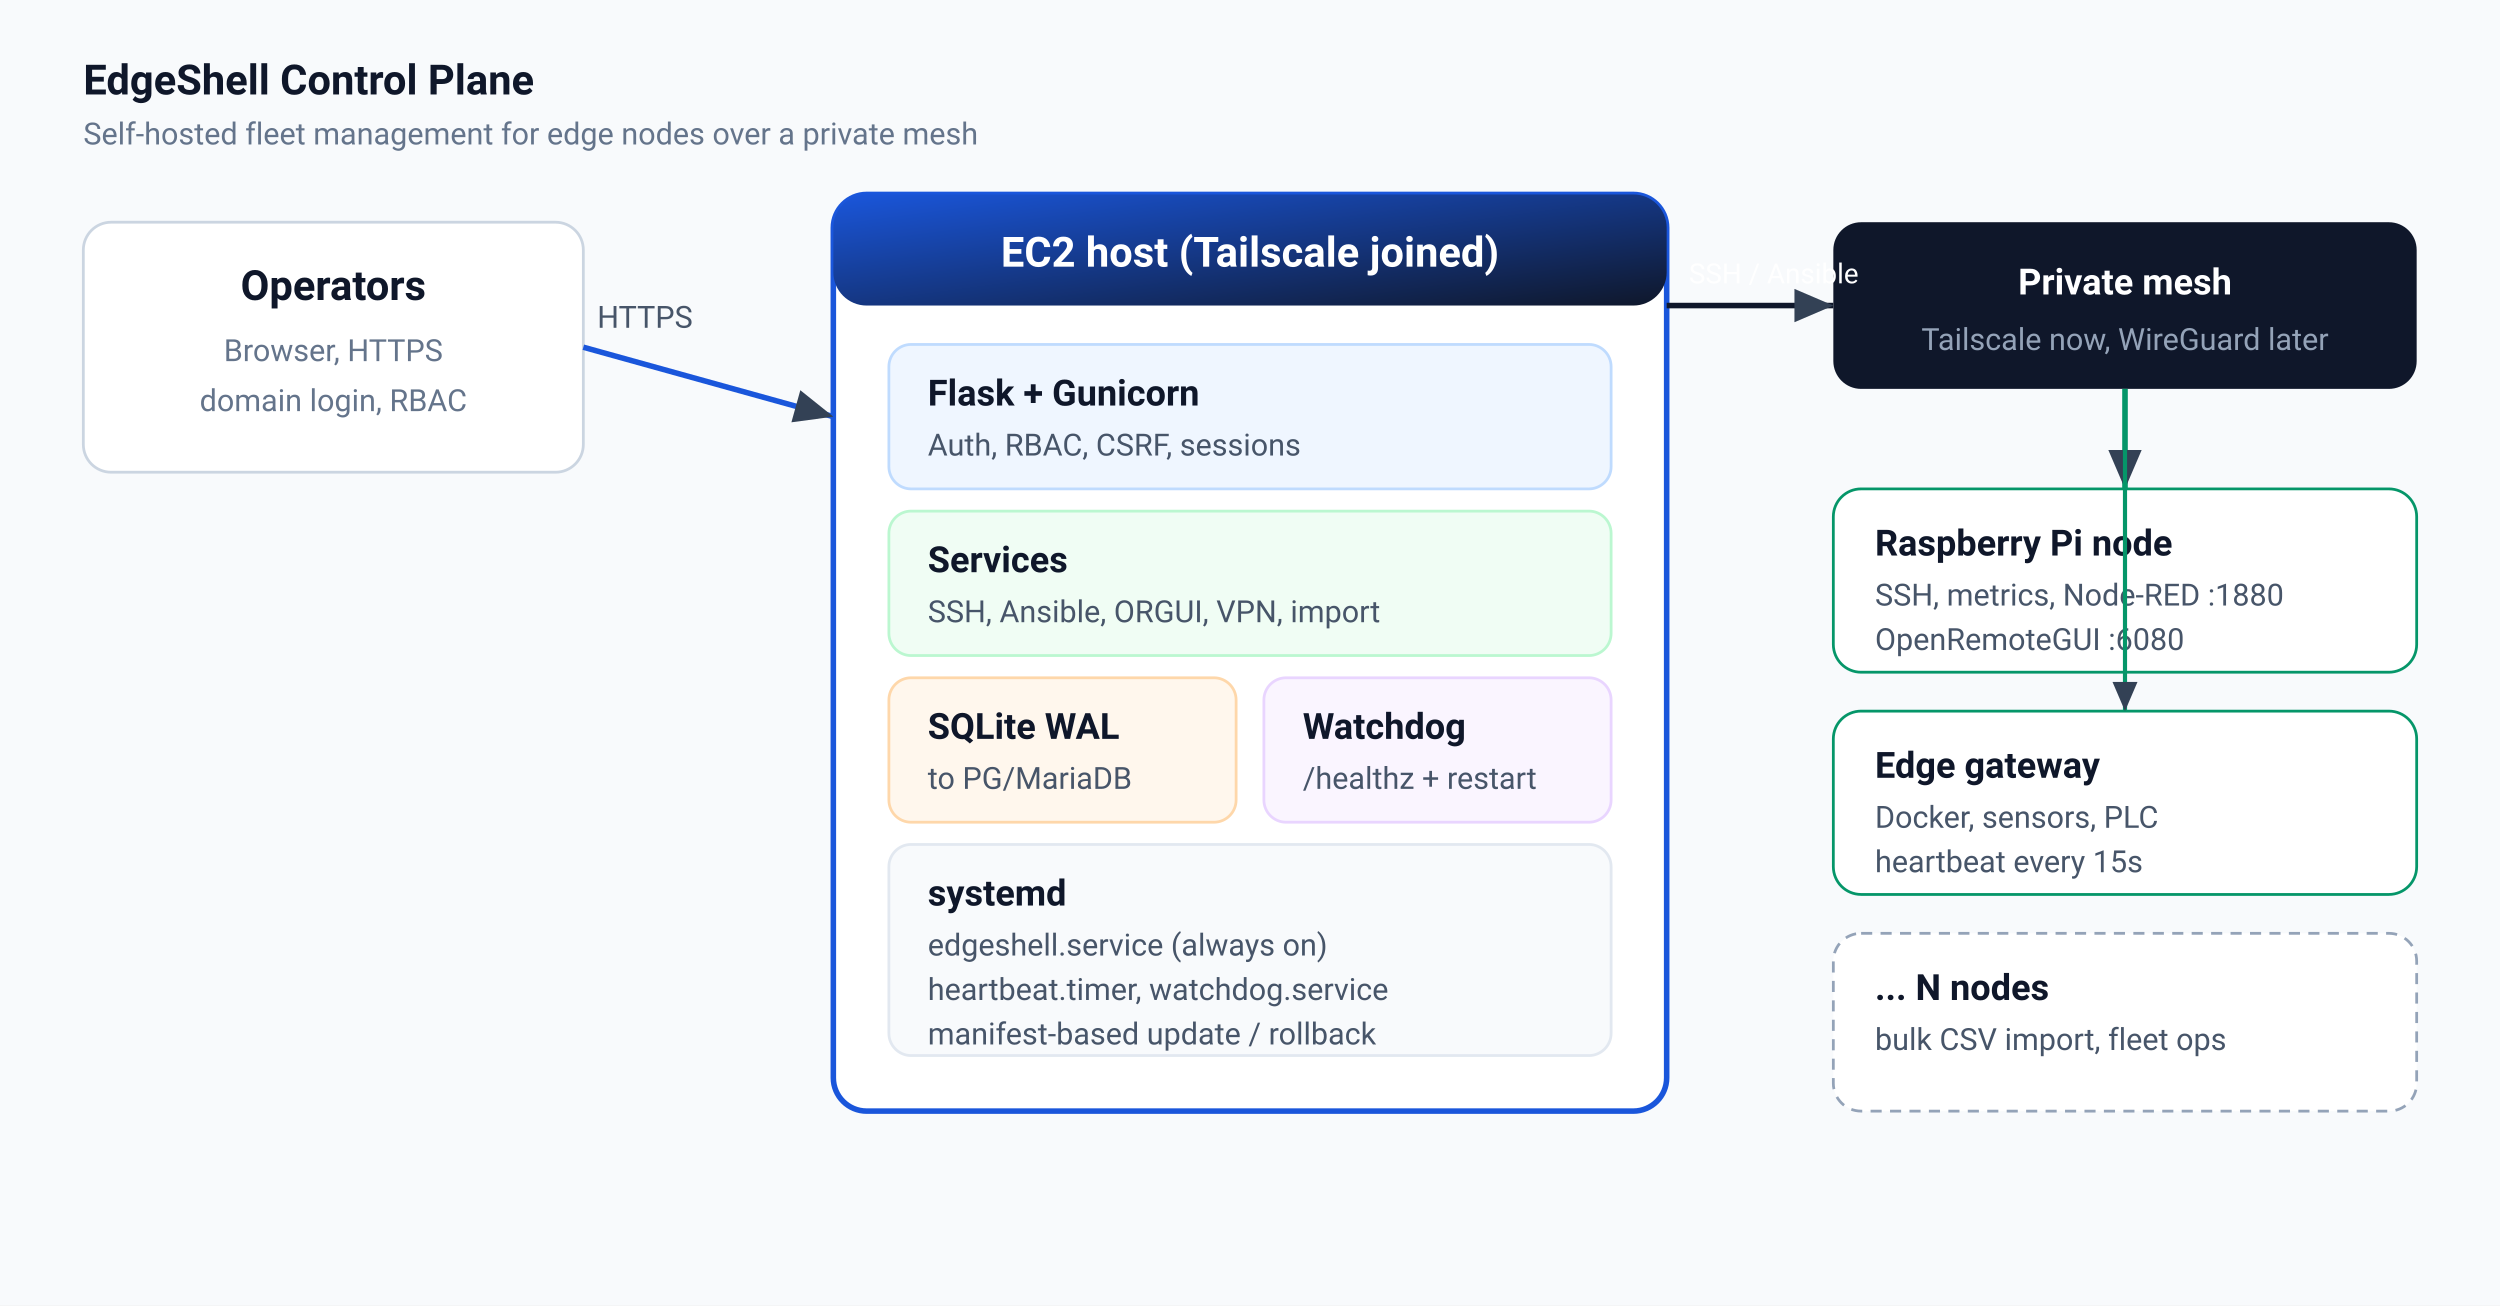
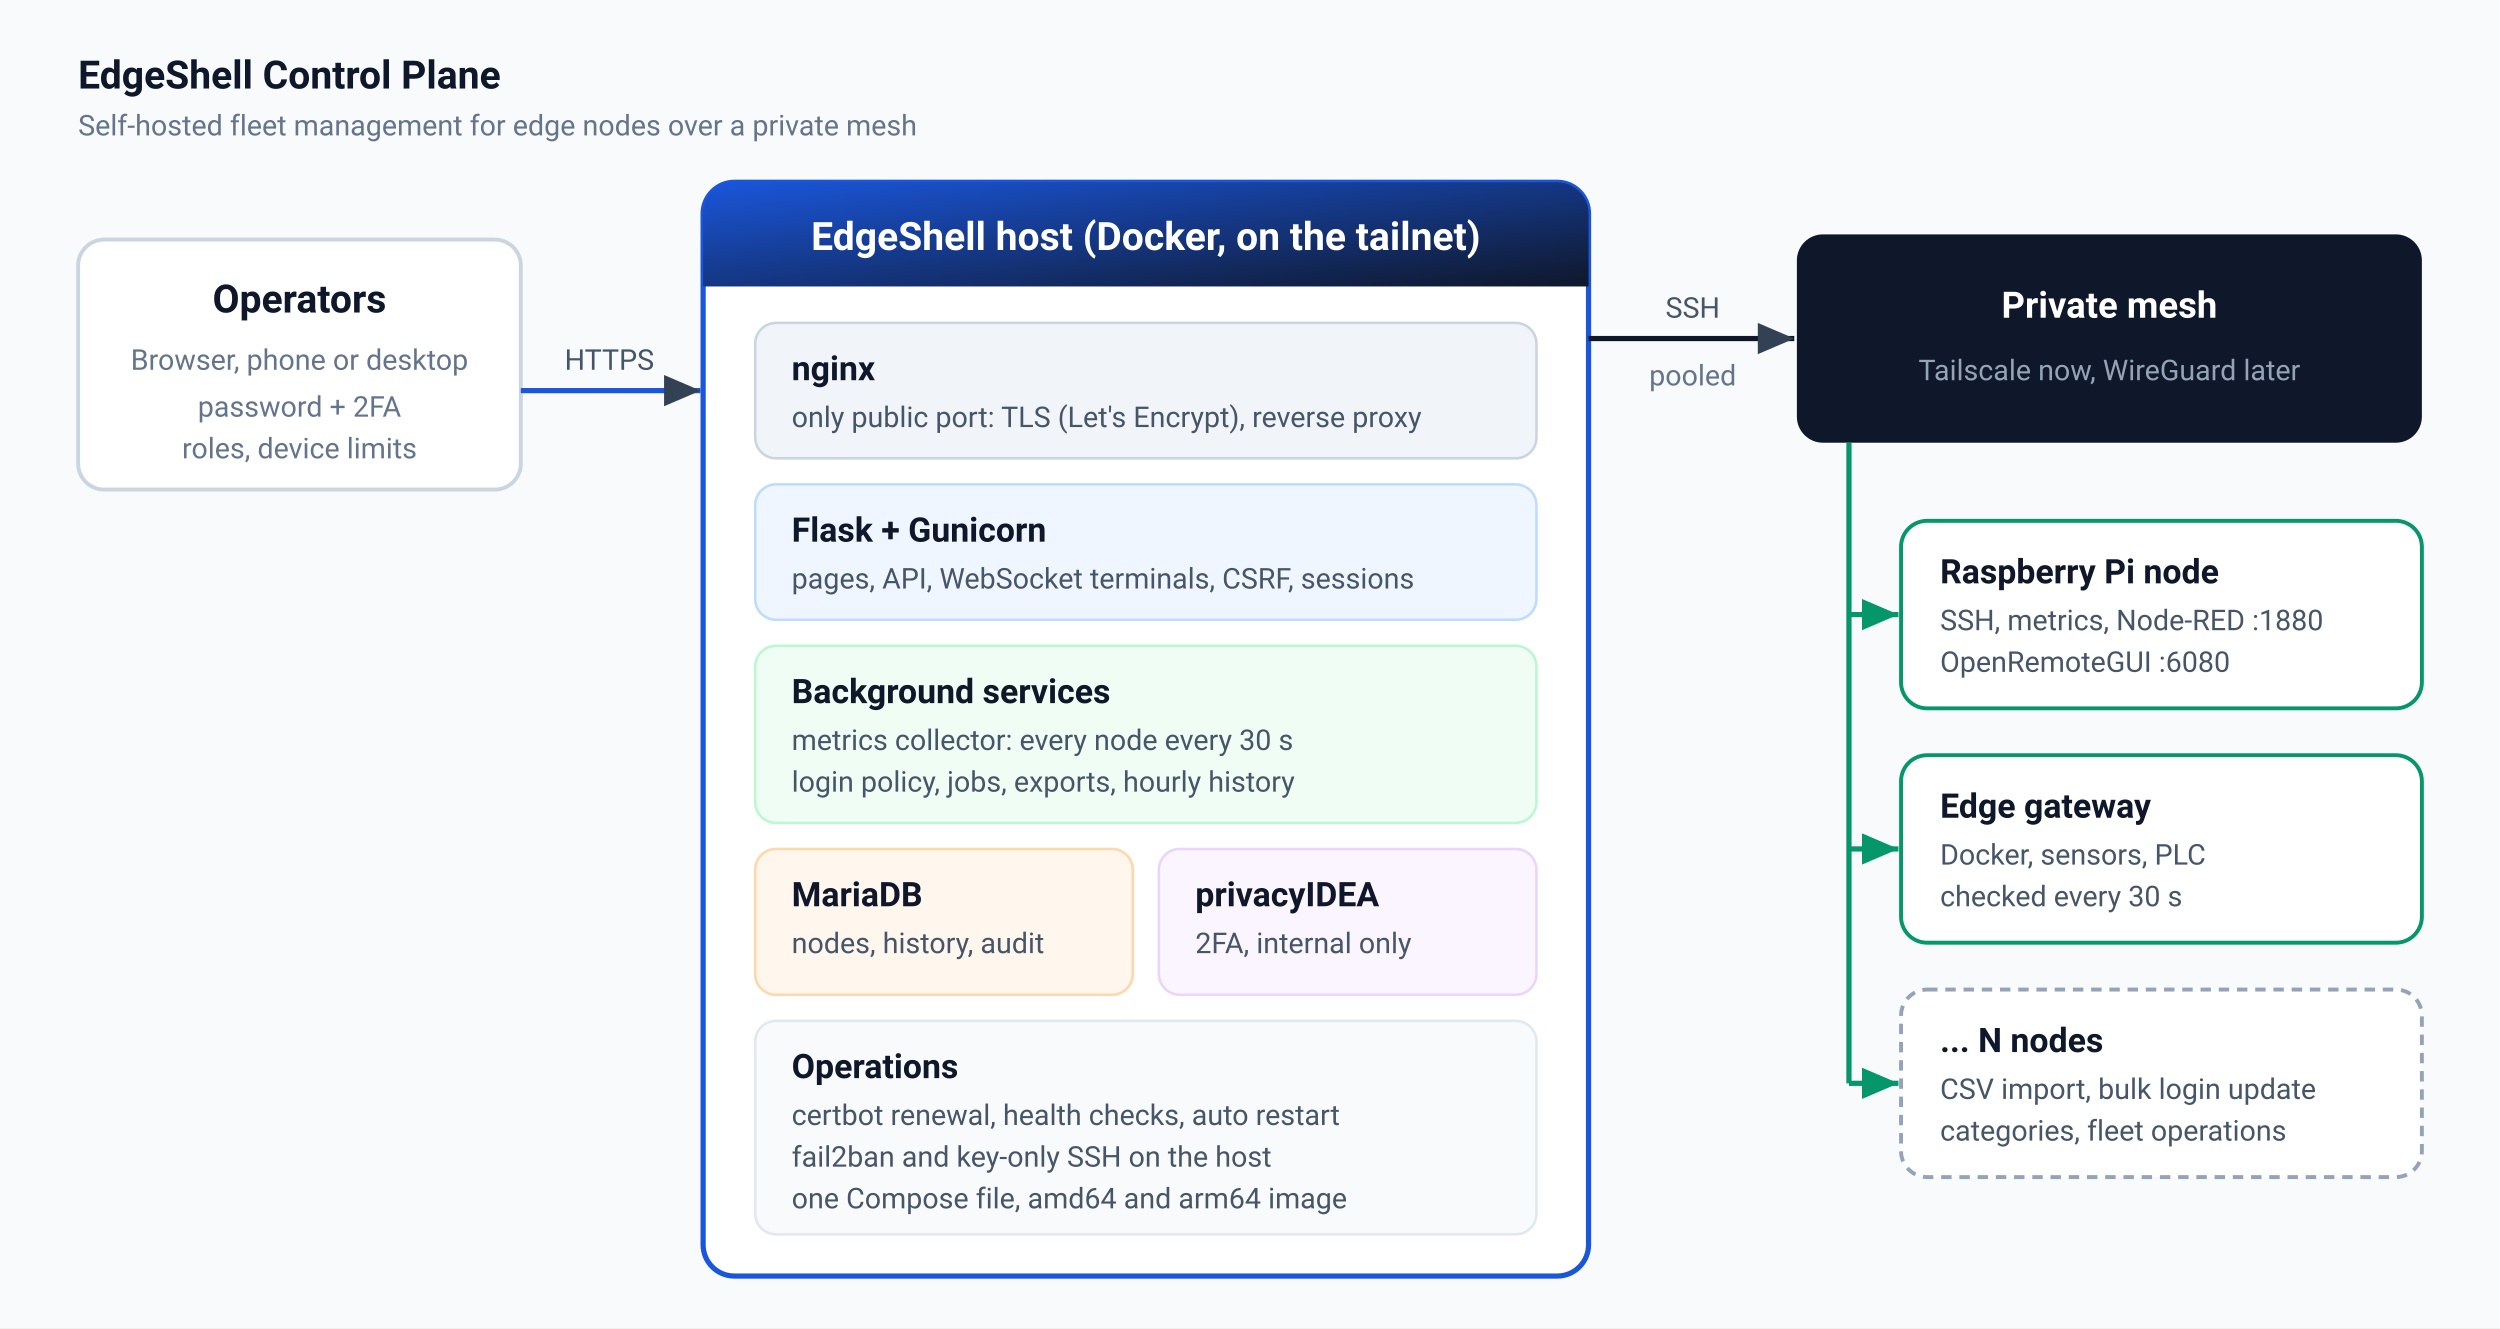
- <svg xmlns="http://www.w3.org/2000/svg" viewBox="0 0 900 470" font-family="Segoe UI,Roboto,Helvetica,Arial,sans-serif">
+ <svg xmlns="http://www.w3.org/2000/svg" viewBox="0 0 960 510" font-family="Segoe UI,Roboto,Helvetica,Arial,sans-serif">
  <defs>
    <linearGradient id="hdr" x1="0" y1="0" x2="1" y2="1">
      <stop offset="0" stop-color="#1a56db" />
      <stop offset="1" stop-color="#0f172a" />
    </linearGradient>
+     <marker id="a" markerWidth="9" markerHeight="9" refX="7" refY="3" orient="auto">
+       <path d="M0,0 L7,3 L0,6 Z" fill="#334155" />
+     </marker>
+     <marker id="g" markerWidth="9" markerHeight="9" refX="7" refY="3" orient="auto">
+       <path d="M0,0 L7,3 L0,6 Z" fill="#059669" />
+     </marker>
    <style>
-       .box{rx:10;stroke-width:1.5}
-       .t{font-size:13px;fill:#0f172a}.tt{font-size:15px;font-weight:700;fill:#0f172a}
-       .w{fill:#fff}.mut{font-size:11px;fill:#64748b}
+       .t{font-size:13px;fill:#0f172a;font-weight:700}
+       .tt{font-size:15px;font-weight:700;fill:#0f172a}
+       .mut{font-size:11px;fill:#64748b}
      .lbl{font-size:11px;fill:#475569}
    </style>
  </defs>
-   <rect width="900" height="470" fill="#f8fafc" />
+   <rect width="960" height="510" fill="#f8fafc" />
  <text x="30" y="34" class="tt" font-size="18">EdgeShell Control Plane</text>
  <text x="30" y="52" class="mut">Self-hosted fleet management for edge nodes over a private mesh</text>
-   <rect x="30" y="80" width="180" height="90" rx="10" fill="#fff" stroke="#cbd5e1" />
-   <text x="120" y="108" class="tt" text-anchor="middle">Operators</text>
-   <text x="120" y="130" class="mut" text-anchor="middle">Browser, HTTPS</text>
-   <text x="120" y="148" class="mut" text-anchor="middle">domain login, RBAC</text>
-   <rect x="300" y="70" width="300" height="330" rx="12" fill="#fff" stroke="#1a56db" stroke-width="2" />
-   <rect x="300" y="70" width="300" height="40" rx="12" fill="url(#hdr)" />
-   <text x="450" y="96" class="w tt" text-anchor="middle" fill="#fff">EC2 host (Tailscale joined)</text>
-   <rect x="320" y="124" width="260" height="52" rx="8" fill="#eff6ff" stroke="#bfdbfe" />
-   <text x="334" y="146" class="t" font-weight="700">Flask + Gunicorn</text>
-   <text x="334" y="164" class="lbl">Auth, RBAC, CSRF, sessions</text>
-   <rect x="320" y="184" width="260" height="52" rx="8" fill="#f0fdf4" stroke="#bbf7d0" />
-   <text x="334" y="206" class="t" font-weight="700">Services</text>
-   <text x="334" y="224" class="lbl">SSH, Ansible, ORGUI, VPN, import</text>
-   <rect x="320" y="244" width="125" height="52" rx="8" fill="#fff7ed" stroke="#fed7aa" />
-   <text x="334" y="266" class="t" font-weight="700">SQLite WAL</text>
-   <text x="334" y="284" class="lbl">to PG/MariaDB</text>
-   <rect x="455" y="244" width="125" height="52" rx="8" fill="#faf5ff" stroke="#e9d5ff" />
-   <text x="469" y="266" class="t" font-weight="700">Watchdog</text>
-   <text x="469" y="284" class="lbl">/healthz + restart</text>
-   <rect x="320" y="304" width="260" height="76" rx="8" fill="#f8fafc" stroke="#e2e8f0" />
-   <text x="334" y="326" class="t" font-weight="700">systemd</text>
-   <text x="334" y="344" class="lbl">edgeshell.service (always on)</text>
-   <text x="334" y="360" class="lbl">heartbeat.timer, watchdog.service</text>
-   <text x="334" y="376" class="lbl">manifest-based update / rollback</text>
-   <rect x="660" y="80" width="210" height="60" rx="10" fill="#0f172a" />
-   <text x="765" y="106" class="w" fill="#fff" text-anchor="middle" font-weight="700" font-size="13">Private mesh</text>
-   <text x="765" y="126" fill="#94a3b8" text-anchor="middle" font-size="11">Tailscale now, WireGuard later</text>
-   <g>
-     <rect x="660" y="176" width="210" height="66" rx="10" fill="#fff" stroke="#059669" />
-     <text x="675" y="200" class="t" font-weight="700">Raspberry Pi node</text>
-     <text x="675" y="218" class="lbl">SSH, metrics, Node-RED :1880</text>
-     <text x="675" y="234" class="lbl">OpenRemoteGUI :6080</text>
-   </g>
-   <g>
-     <rect x="660" y="256" width="210" height="66" rx="10" fill="#fff" stroke="#059669" />
-     <text x="675" y="280" class="t" font-weight="700">Edge gateway</text>
-     <text x="675" y="298" class="lbl">Docker, sensors, PLC</text>
-     <text x="675" y="314" class="lbl">heartbeat every 15s</text>
-   </g>
-   <g>
-     <rect x="660" y="336" width="210" height="64" rx="10" fill="#fff" stroke="#94a3b8" stroke-dasharray="4 3" />
-     <text x="675" y="360" class="t" font-weight="700">... N nodes</text>
-     <text x="675" y="378" class="lbl">bulk CSV import, fleet ops</text>
-   </g>
-   <line x1="210" y1="125" x2="300" y2="150" stroke="#1a56db" stroke-width="2" marker-end="url(#a)" />
-   <line x1="600" y1="110" x2="660" y2="110" stroke="#0f172a" stroke-width="2" marker-end="url(#a)" />
-   <line x1="765" y1="140" x2="765" y2="176" stroke="#059669" stroke-width="2" marker-end="url(#a)" />
-   <line x1="765" y1="140" x2="765" y2="256" stroke="#059669" stroke-width="1.5" marker-end="url(#a)" />
-   <defs>
-     <marker id="a" markerWidth="9" markerHeight="9" refX="7" refY="3" orient="auto">
-       <path d="M0,0 L7,3 L0,6 Z" fill="#334155" />
-     </marker>
-   </defs>
-   <text x="215" y="118" class="lbl">HTTPS</text>
-   <text x="608" y="102" fill="#fff" font-size="10">SSH / Ansible</text>
+   <rect x="30" y="92" width="170" height="96" rx="10" fill="#fff" stroke="#cbd5e1" stroke-width="1.5" />
+   <text x="115" y="120" class="tt" text-anchor="middle">Operators</text>
+   <text x="115" y="142" class="mut" text-anchor="middle">Browser, phone or desktop</text>
+   <text x="115" y="160" class="mut" text-anchor="middle">password + 2FA</text>
+   <text x="115" y="176" class="mut" text-anchor="middle">roles, device limits</text>
+   <line x1="200" y1="150" x2="269" y2="150" stroke="#1a56db" stroke-width="2" marker-end="url(#a)" />
+   <text x="234" y="142" class="lbl" text-anchor="middle">HTTPS</text>
+   <rect x="270" y="70" width="340" height="420" rx="12" fill="#fff" stroke="#1a56db" stroke-width="2" />
+   <path d="M282,70 H598 A12,12 0 0 1 610,82 V110 H270 V82 A12,12 0 0 1 282,70 Z" fill="url(#hdr)" />
+   <text x="440" y="96" class="tt" text-anchor="middle" fill="#fff" style="fill:#fff">EdgeShell host (Docker, on the tailnet)</text>
+   <rect x="290" y="124" width="300" height="52" rx="8" fill="#f1f5f9" stroke="#cbd5e1" />
+   <text x="304" y="146" class="t">nginx</text>
+   <text x="304" y="164" class="lbl">only public port: TLS (Let's Encrypt), reverse proxy</text>
+   <rect x="290" y="186" width="300" height="52" rx="8" fill="#eff6ff" stroke="#bfdbfe" />
+   <text x="304" y="208" class="t">Flask + Gunicorn</text>
+   <text x="304" y="226" class="lbl">pages, API, WebSocket terminals, CSRF, sessions</text>
+   <rect x="290" y="248" width="300" height="68" rx="8" fill="#f0fdf4" stroke="#bbf7d0" />
+   <text x="304" y="270" class="t">Background services</text>
+   <text x="304" y="288" class="lbl">metrics collector: every node every 30 s</text>
+   <text x="304" y="304" class="lbl">login policy, jobs, exports, hourly history</text>
+   <rect x="290" y="326" width="145" height="56" rx="8" fill="#fff7ed" stroke="#fed7aa" />
+   <text x="304" y="348" class="t">MariaDB</text>
+   <text x="304" y="366" class="lbl">nodes, history, audit</text>
+   <rect x="445" y="326" width="145" height="56" rx="8" fill="#faf5ff" stroke="#e9d5ff" />
+   <text x="459" y="348" class="t">privacyIDEA</text>
+   <text x="459" y="366" class="lbl">2FA, internal only</text>
+   <rect x="290" y="392" width="300" height="82" rx="8" fill="#f8fafc" stroke="#e2e8f0" />
+   <text x="304" y="414" class="t">Operations</text>
+   <text x="304" y="432" class="lbl">certbot renewal, health checks, auto restart</text>
+   <text x="304" y="448" class="lbl">fail2ban and key-only SSH on the host</text>
+   <text x="304" y="464" class="lbl">one Compose file, amd64 and arm64 image</text>
+   <line x1="610" y1="130" x2="689" y2="130" stroke="#0f172a" stroke-width="2" marker-end="url(#a)" />
+   <text x="650" y="122" class="lbl" text-anchor="middle">SSH</text>
+   <text x="650" y="148" class="mut" text-anchor="middle">pooled</text>
+   <rect x="690" y="90" width="240" height="80" rx="10" fill="#0f172a" />
+   <text x="810" y="122" text-anchor="middle" font-weight="700" font-size="14" fill="#fff">Private mesh</text>
+   <text x="810" y="146" text-anchor="middle" font-size="11" fill="#94a3b8">Tailscale now, WireGuard later</text>
+   <line x1="710" y1="170" x2="710" y2="416" stroke="#059669" stroke-width="2" />
+   <line x1="710" y1="236" x2="729" y2="236" stroke="#059669" stroke-width="2" marker-end="url(#g)" />
+   <line x1="710" y1="326" x2="729" y2="326" stroke="#059669" stroke-width="2" marker-end="url(#g)" />
+   <line x1="710" y1="416" x2="729" y2="416" stroke="#059669" stroke-width="2" marker-end="url(#g)" />
+   <rect x="730" y="200" width="200" height="72" rx="10" fill="#fff" stroke="#059669" stroke-width="1.5" />
+   <text x="745" y="224" class="t">Raspberry Pi node</text>
+   <text x="745" y="242" class="lbl">SSH, metrics, Node-RED :1880</text>
+   <text x="745" y="258" class="lbl">OpenRemoteGUI :6080</text>
+   <rect x="730" y="290" width="200" height="72" rx="10" fill="#fff" stroke="#059669" stroke-width="1.5" />
+   <text x="745" y="314" class="t">Edge gateway</text>
+   <text x="745" y="332" class="lbl">Docker, sensors, PLC</text>
+   <text x="745" y="348" class="lbl">checked every 30 s</text>
+   <rect x="730" y="380" width="200" height="72" rx="10" fill="#fff" stroke="#94a3b8" stroke-width="1.5" stroke-dasharray="4 3" />
+   <text x="745" y="404" class="t">... N nodes</text>
+   <text x="745" y="422" class="lbl">CSV import, bulk login update</text>
+   <text x="745" y="438" class="lbl">categories, fleet operations</text>
</svg>
